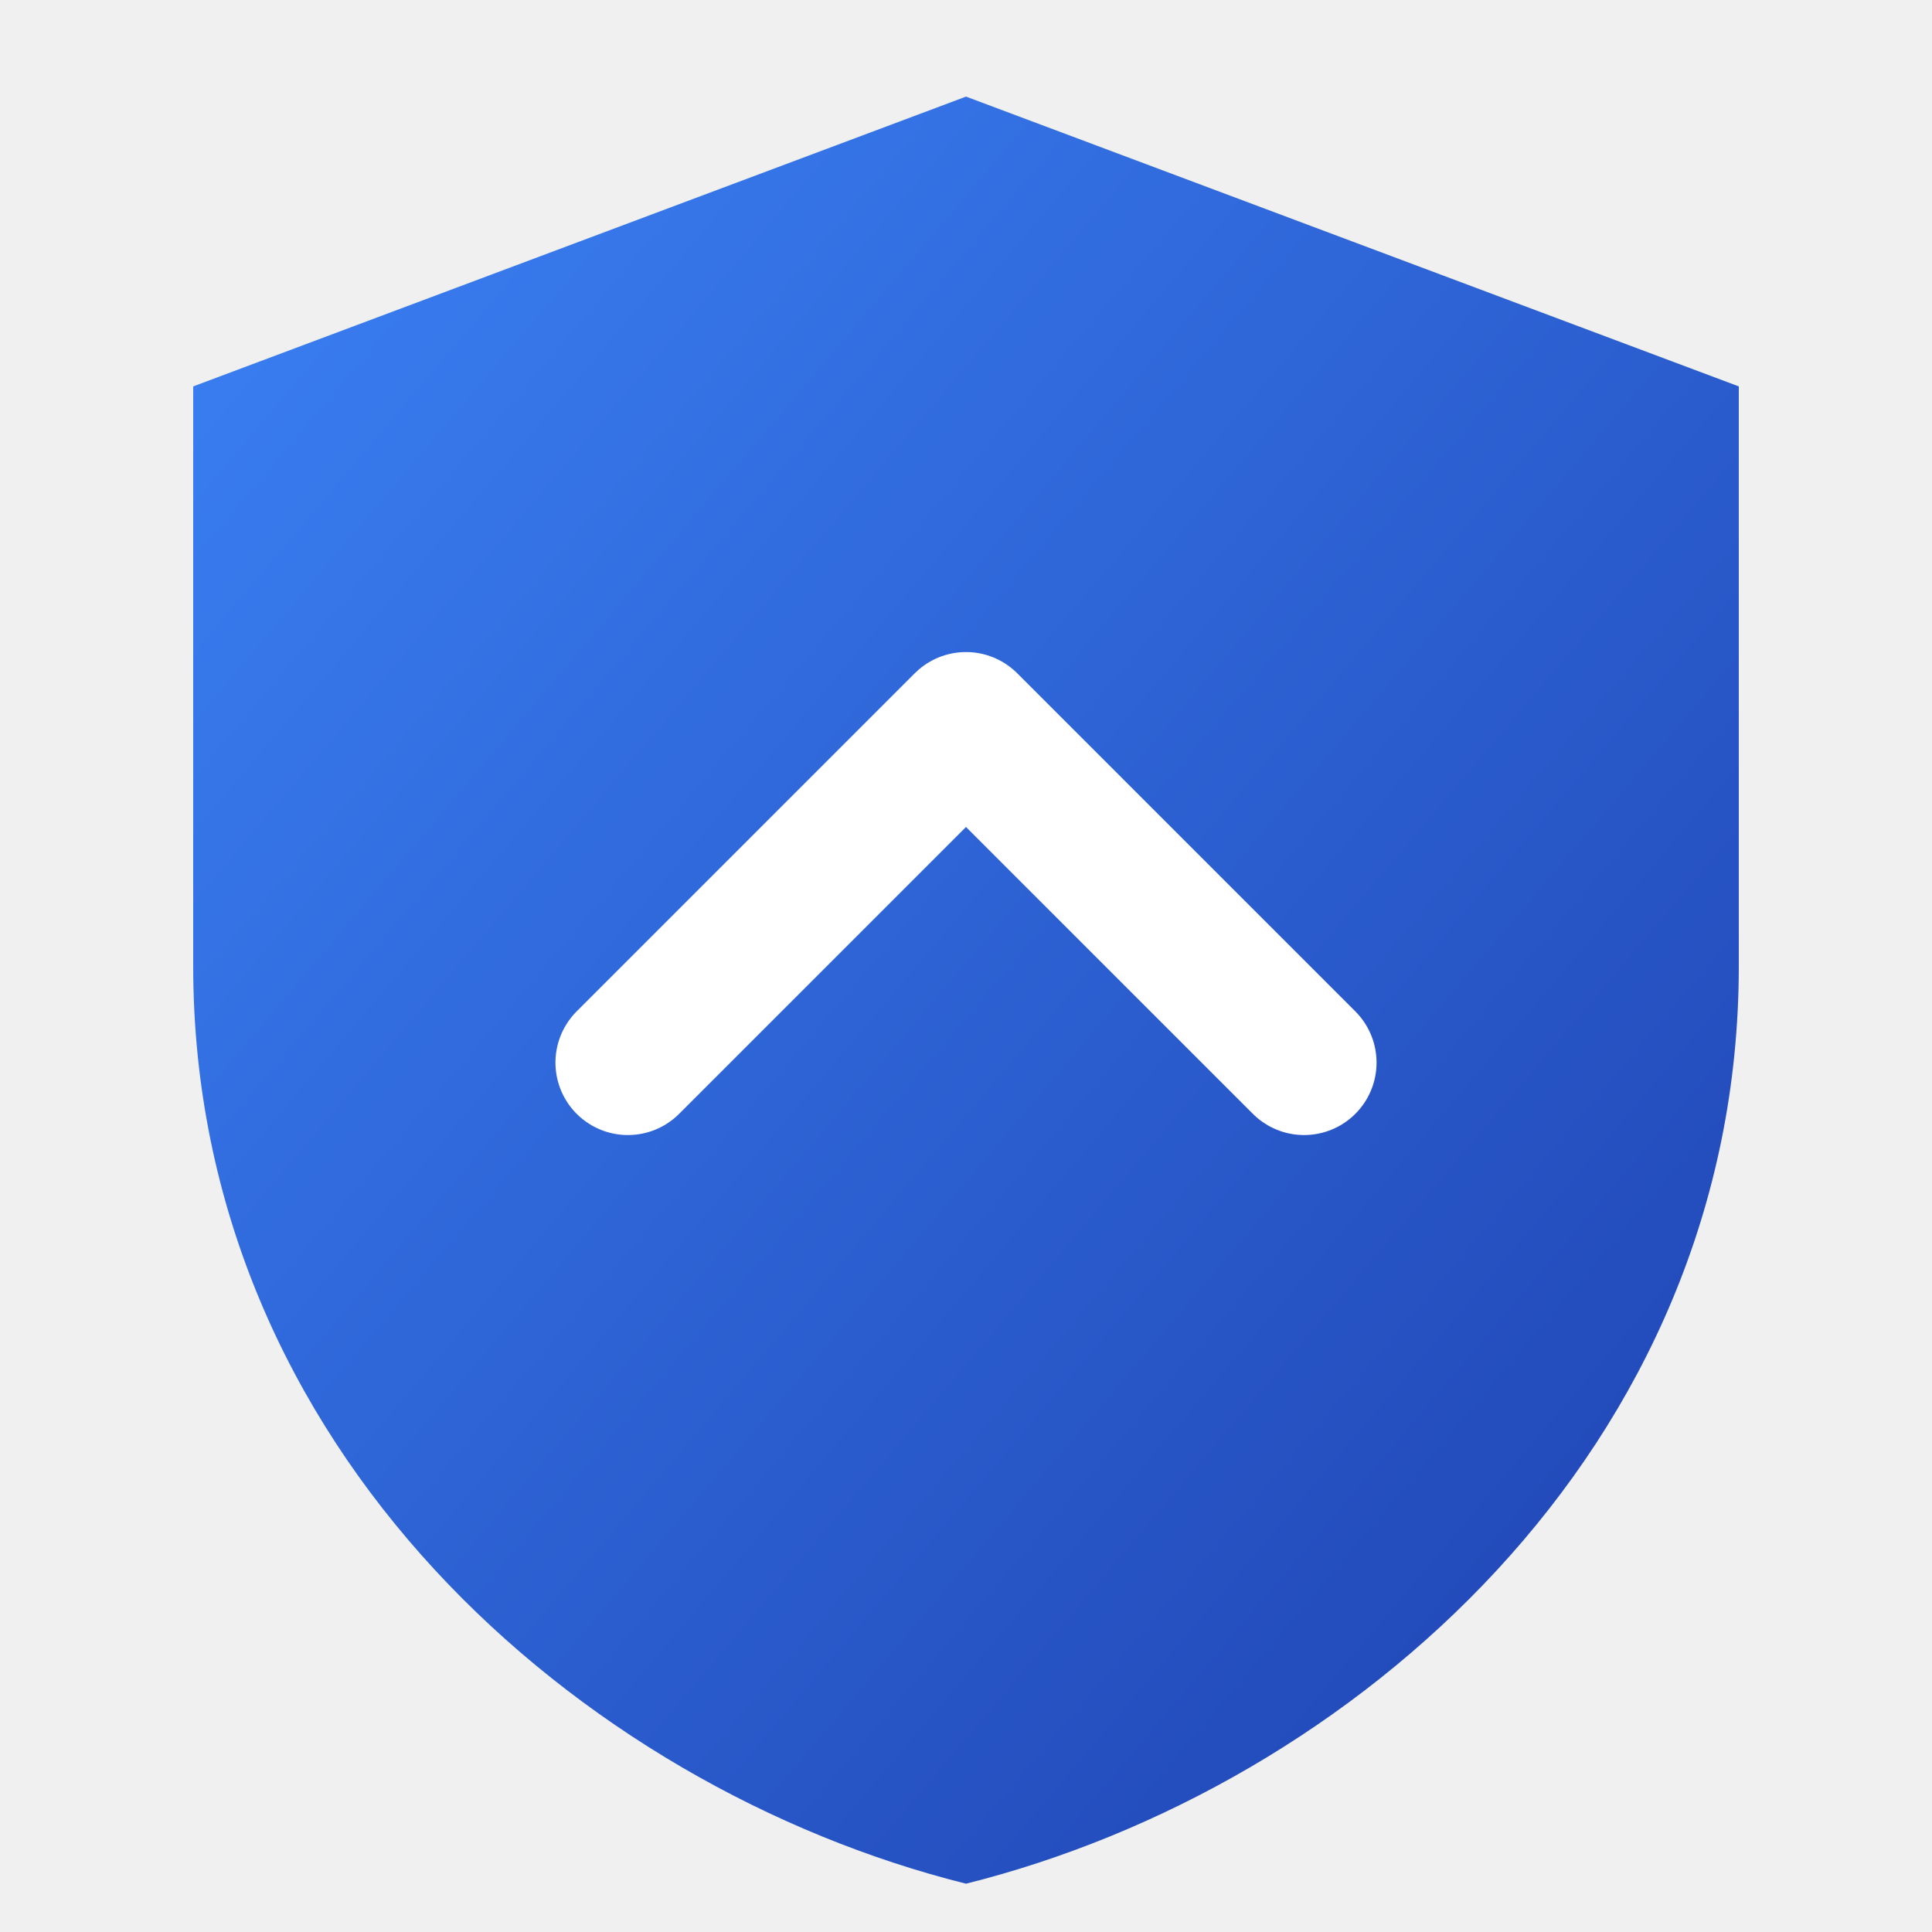
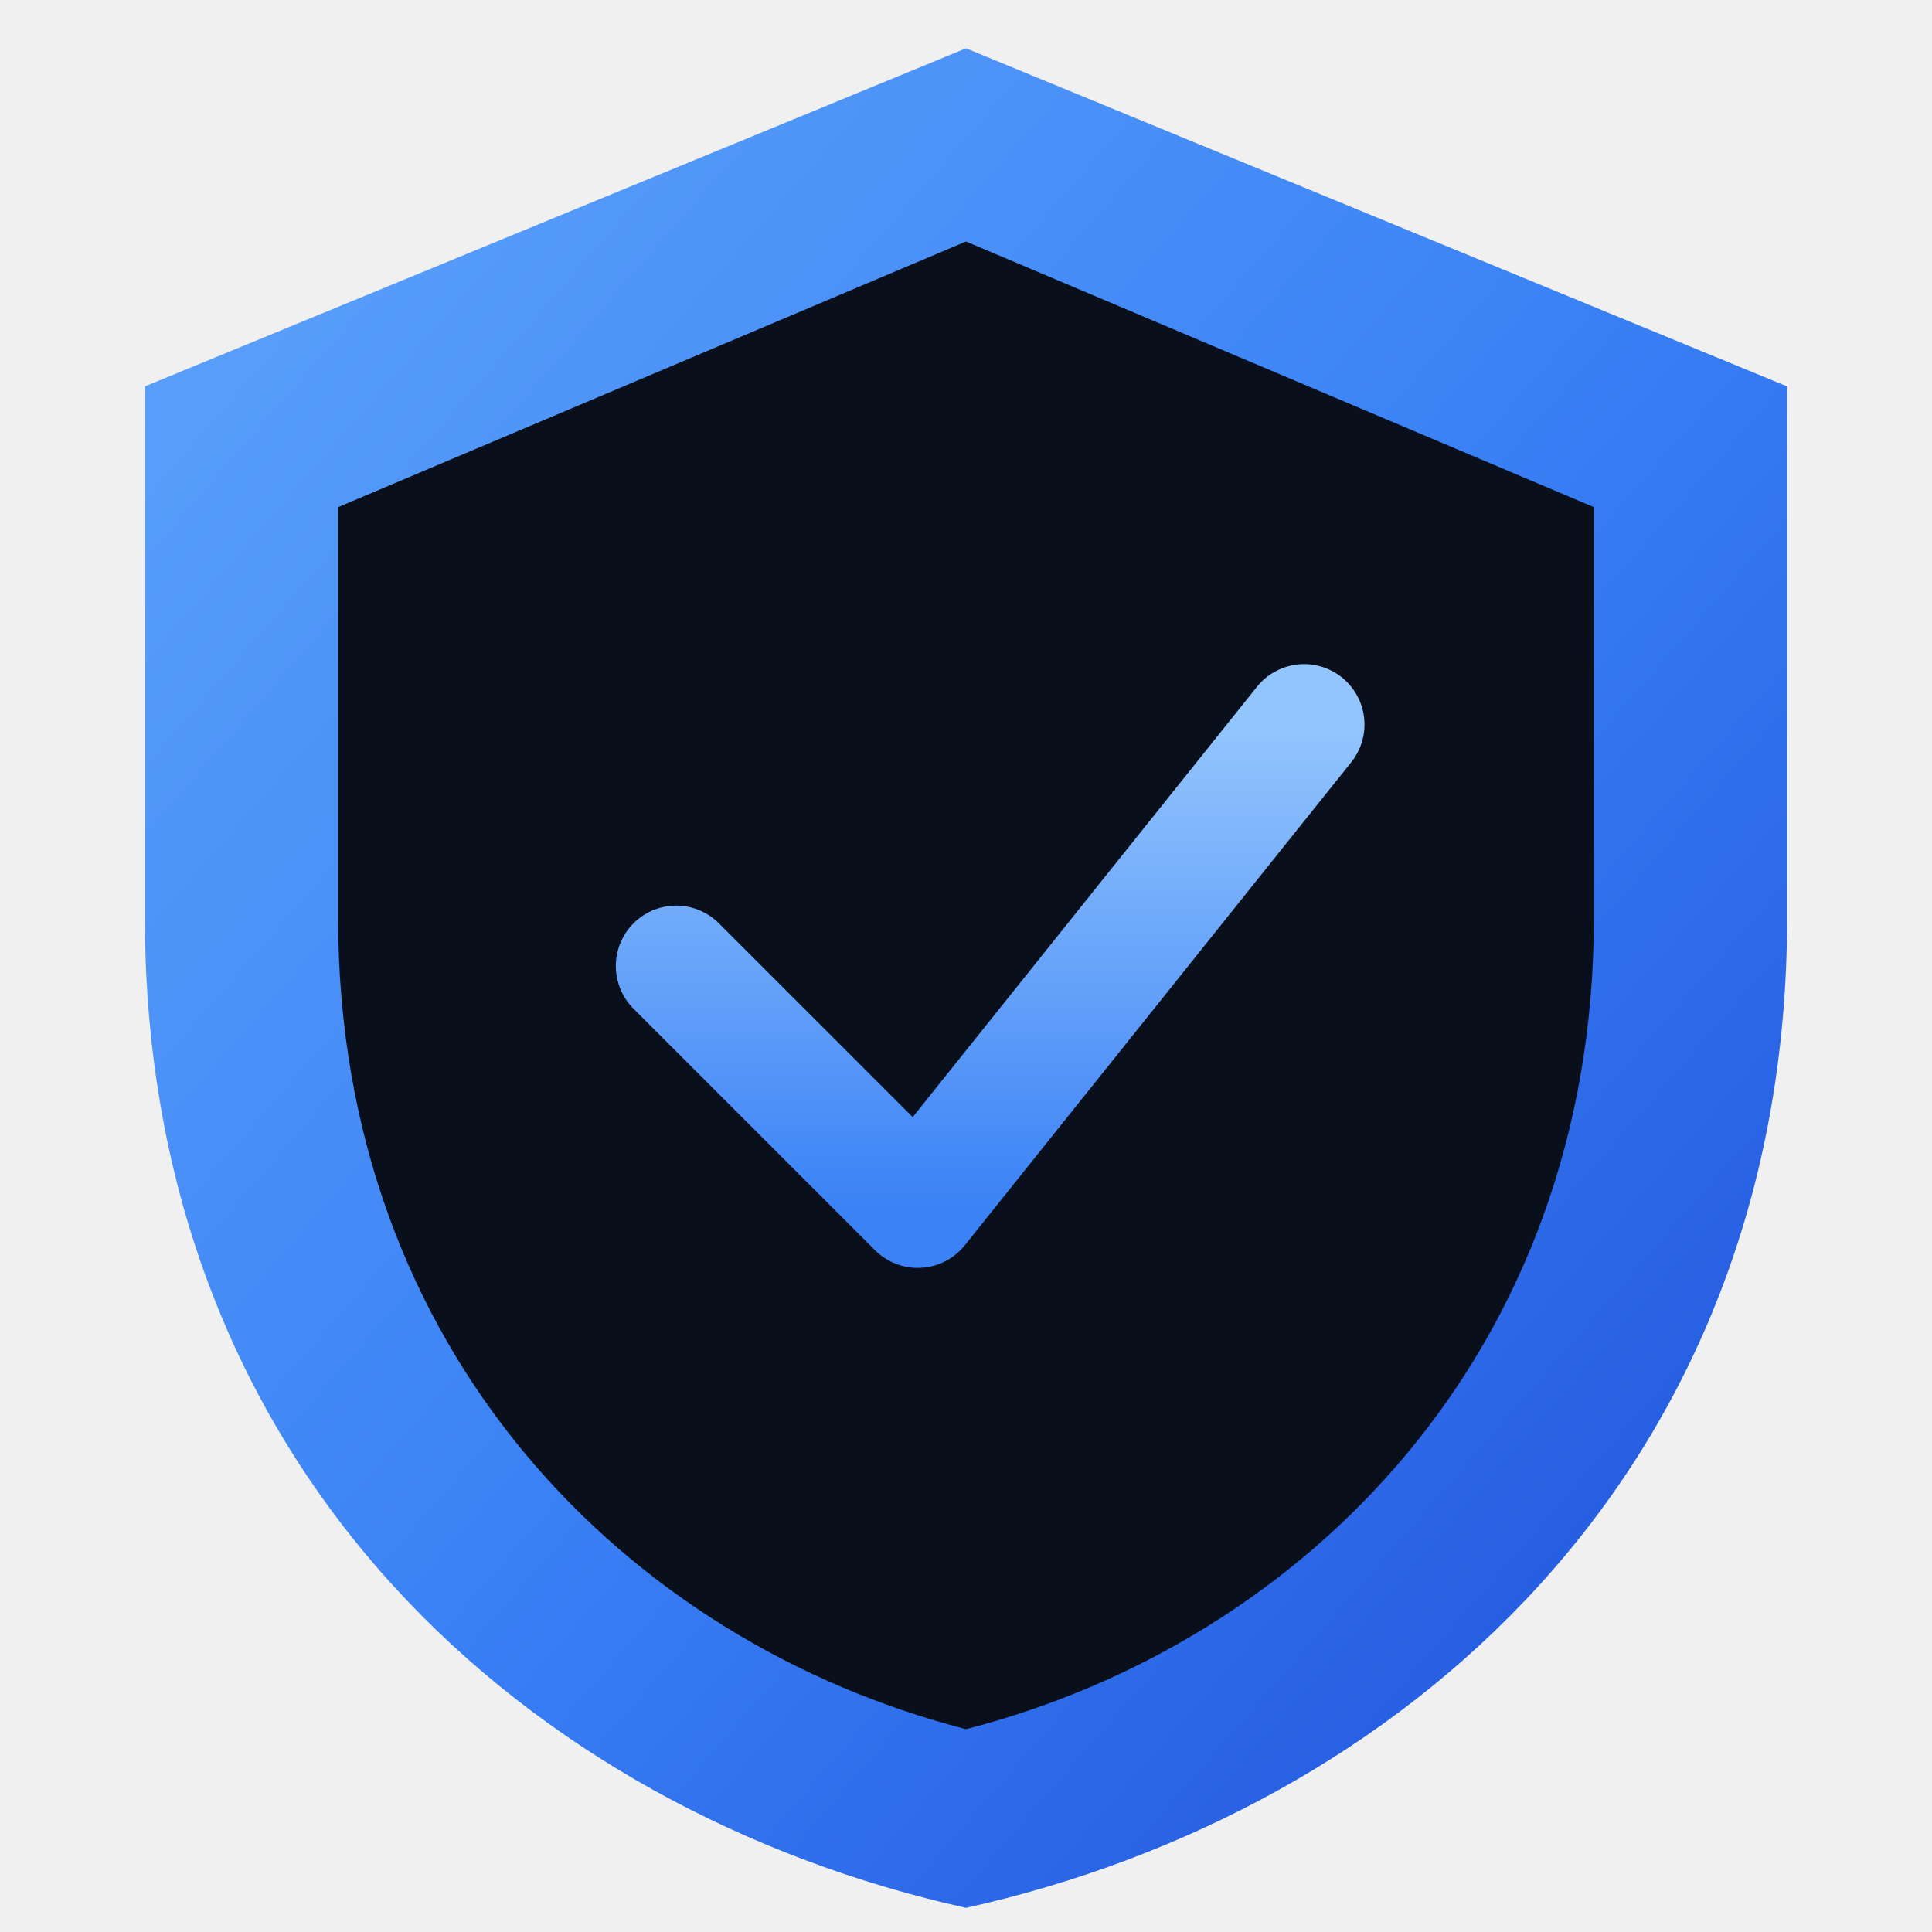
<svg xmlns="http://www.w3.org/2000/svg" viewBox="0 0 40 40" width="40" height="40">
  <defs>
    <linearGradient id="shieldGrad" x1="0%" y1="0%" x2="100%" y2="100%">
-       <stop offset="0%" stop-color="#3b82f6" />
-       <stop offset="100%" stop-color="#1e40af" />
+       <stop offset="0%" stop-color="#60a5fa" />
+       <stop offset="50%" stop-color="#3b82f6" />
+       <stop offset="100%" stop-color="#1d4ed8" />
+     </linearGradient>
+     <linearGradient id="innerGrad" x1="50%" y1="0%" x2="50%" y2="100%">
+       <stop offset="0%" stop-color="#93c5fd" />
+       <stop offset="100%" stop-color="#3b82f6" />
    </linearGradient>
  </defs>
-   <path d="M20 2 L36 8 L36 20 C36 30 28 37 20 39 C12 37 4 30 4 20 L4 8 Z" fill="url(#shieldGrad)" stroke="none" />
-   <path d="M13 22 L20 15 L27 22" fill="none" stroke="#ffffff" stroke-width="3" stroke-linecap="round" stroke-linejoin="round" />
+   <path d="M20 1 L37 8 L37 19 C37 30.5 29 37.5 20 39.5 C11 37.5 3 30.5 3 19 L3 8 Z" fill="url(#shieldGrad)" stroke="none" />
+   <path d="M20 5 L33 10.5 L33 19 C33 28 27 34 20 35.8 C13 34 7 28 7 19 L7 10.5 Z" fill="#0a0f1c" stroke="none" />
+   <path d="M14 20 L19 25 L27 15" fill="none" stroke="url(#innerGrad)" stroke-width="2.5" stroke-linecap="round" stroke-linejoin="round" />
</svg>
